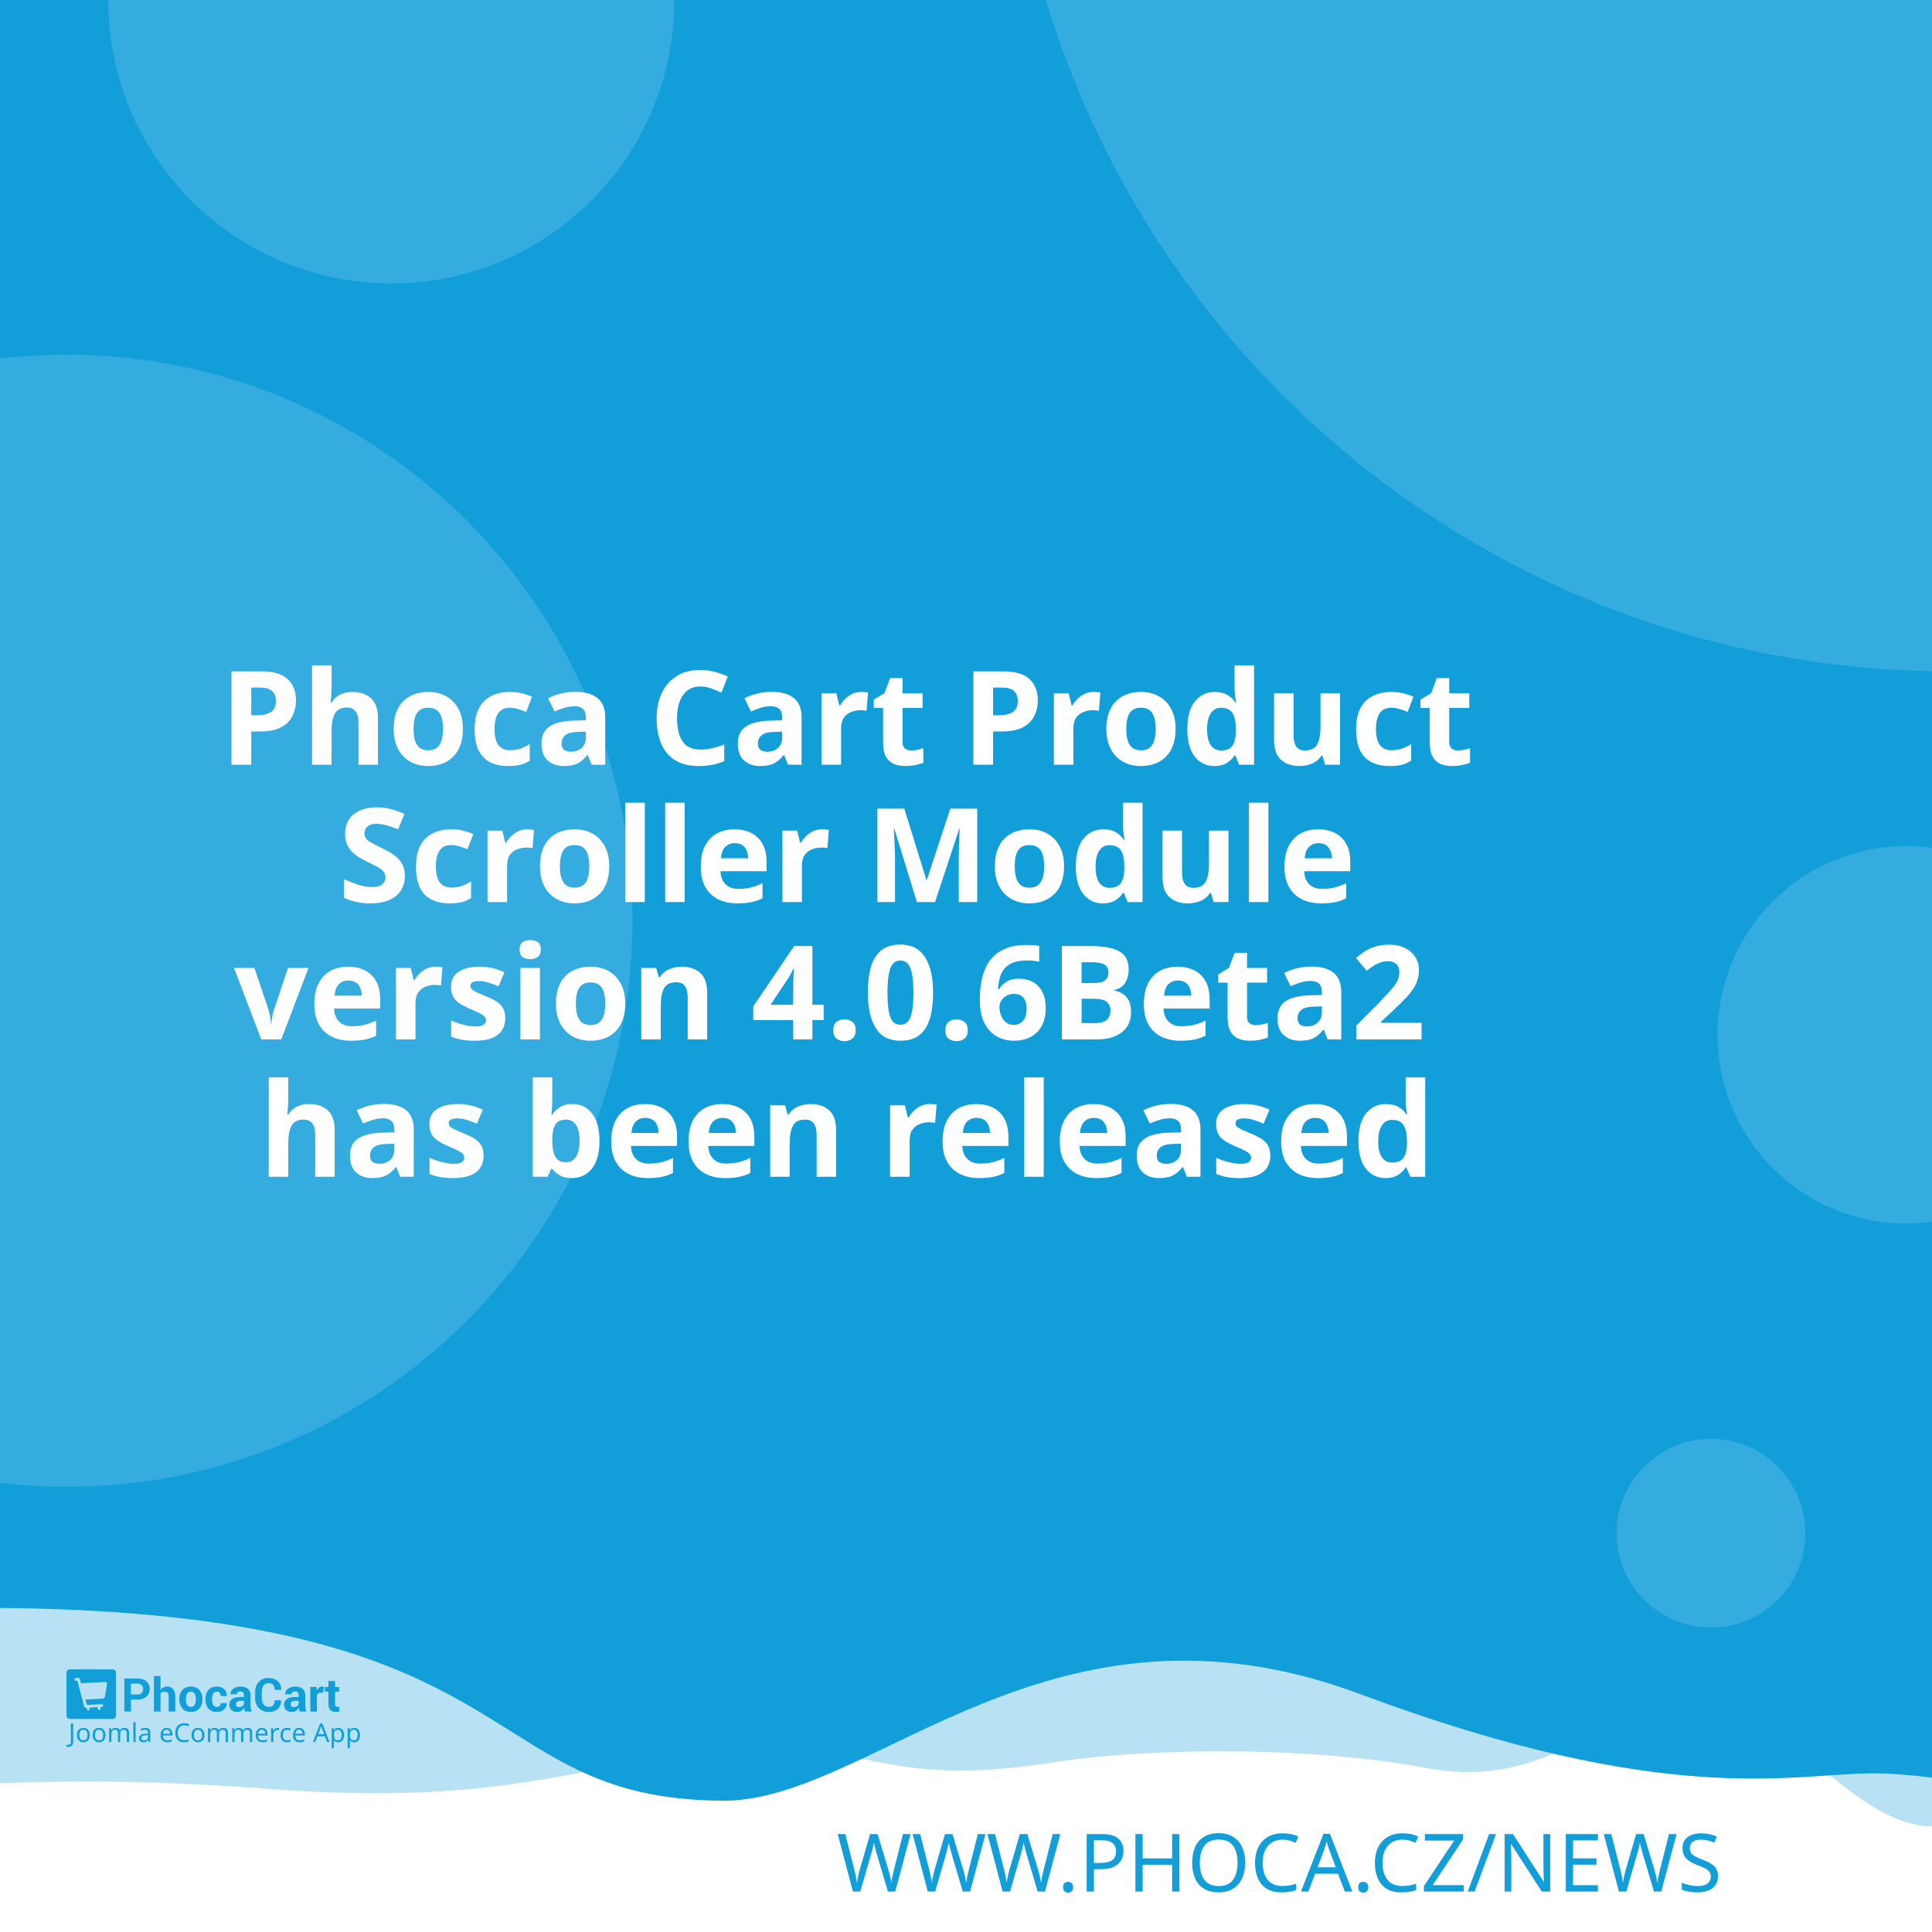
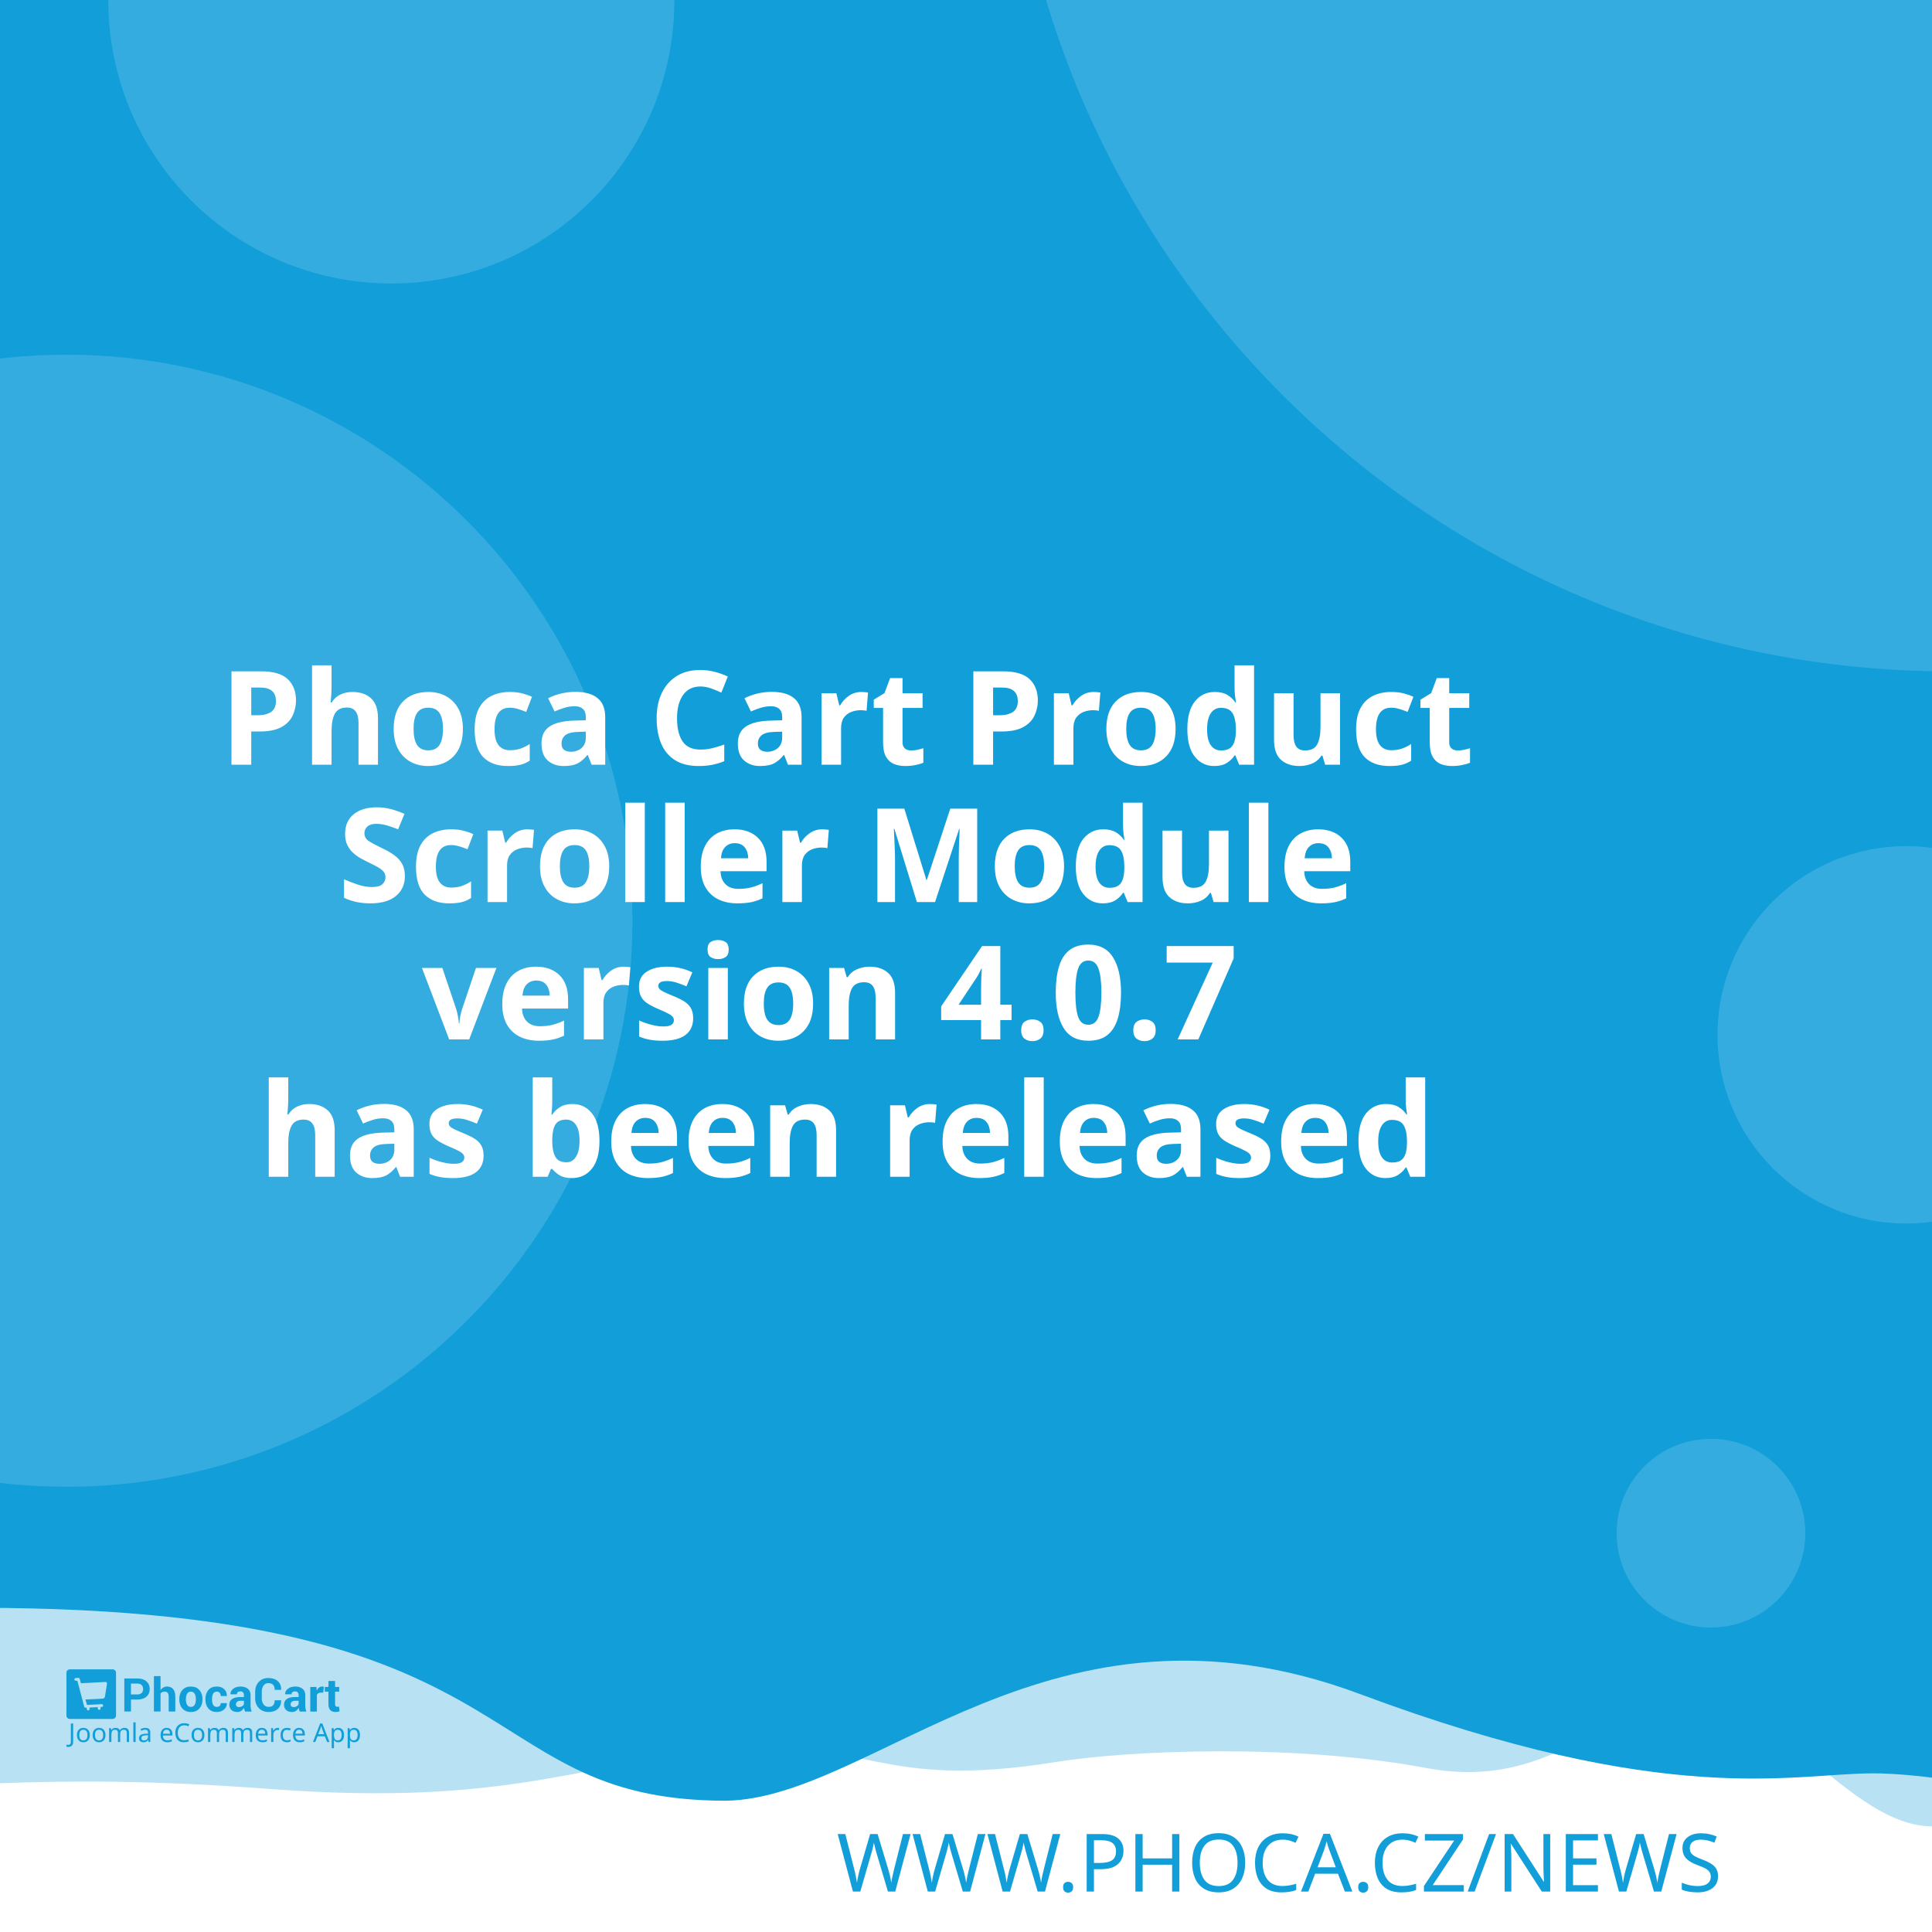
<svg xmlns="http://www.w3.org/2000/svg" width="512" height="512" viewBox="0 0 512 512" version="1.1" id="svg5">
  <defs id="defs2" />
  <g id="layer1">
    <path d="m -288.549,96.962 a 6.384,6.384 0 0 0 -6.384,6.384 v 81.087 a 6.384,6.384 0 0 0 6.384,6.384 h 81.083 a 6.384,6.384 0 0 0 6.384,-6.384 v -81.087 a 6.384,6.384 0 0 0 -6.384,-6.384 z m 16.084,16.188 c 0.591,-0.033 1.134,0.125 1.642,0.482 0.508,0.359 0.842,0.809 1.006,1.355 l 2.415,8.308 46.517,-2.44 c 0.829,-0.043 1.521,0.245 2.074,0.86 0.55,0.606 0.769,1.334 0.636,2.174 l -3.898,24.937 c -0.138,0.736 -0.57,1.497 -1.288,2.273 -0.719,0.787 -1.656,1.211 -2.797,1.272 l -32.861,1.721 3.038,10.253 27.775,-1.455 c 0.726,-0.04 1.351,0.178 1.887,0.648 0.523,0.483 0.803,1.086 0.844,1.812 0.038,0.726 -0.178,1.352 -0.648,1.887 -0.483,0.525 -1.086,0.806 -1.812,0.844 l -2.597,0.137 0.137,2.593 c 0.038,0.729 -0.178,1.356 -0.661,1.879 -0.472,0.535 -1.071,0.819 -1.8,0.856 -0.726,0.038 -1.353,-0.178 -1.879,-0.661 -0.535,-0.472 -0.814,-1.073 -0.852,-1.8 l -0.137,-2.593 -15.573,0.81 0.133,2.597 c 0.038,0.729 -0.176,1.356 -0.648,1.879 -0.483,0.535 -1.086,0.818 -1.812,0.856 -0.726,0.04 -1.352,-0.178 -1.887,-0.661 -0.525,-0.472 -0.806,-1.073 -0.844,-1.8 l -0.137,-2.597 -1.608,0.083 c -0.623,0.033 -1.193,-0.112 -1.721,-0.428 -0.515,-0.317 -0.883,-0.632 -1.11,-0.931 l -0.287,-0.507 -13.05,-49.343 -2.805,0.146 c -0.696,0.038 -1.312,-0.181 -1.858,-0.661 -0.545,-0.472 -0.835,-1.069 -0.873,-1.795 -0.038,-0.729 0.186,-1.353 0.682,-1.879 0.493,-0.535 1.083,-0.818 1.779,-0.856 z" style="fill:#ffffff;stroke-width:1;paint-order:stroke fill markers" id="path400" />
    <rect style="opacity:1;fill:#ffffff;stroke-width:5;stroke-linejoin:round;paint-order:stroke fill markers" id="rect723" width="512" height="512" x="0" y="0" />
    <path id="rect4460" style="opacity:0.3;fill:#129ed9;fill-opacity:1;stroke-width:5;stroke-linejoin:round;paint-order:stroke fill markers" d="M -256,4 H 768 v 480 c 0,0 -42.667,-10 -64,-10 -21.333,0 -42.408,10 -64,10 -21.592,0 -42.667,-10 -64,-10 -21.333,0 -42.408,10 -64,10 -21.592,0 -41.887,-34.701 -63.221,-34.701 -21.333,0 -35.645,25.795 -70.761,19.246 -35.116,-6.549 -78.862,-4.741 -98.515,-1.547 -47.289,7.533 -49.247,-6.724 -87.369,-3.311 -38.122,3.413 -56.921,15.193 -120.307,10.429 -63.387,-4.764 -84.091,0.698 -135.827,-0.116 -21.333,0 -42.408,10 -64,10 -21.592,0 -42.667,-10 -64,-10 -21.333,0 -64,10 -64,10 z" />
    <path id="rect4460-5" style="fill:#129ed9;fill-opacity:1;stroke-width:5;stroke-linejoin:round;paint-order:stroke fill markers" d="M -316,4.9999998e-7 H 708 V 480 c 0,0 -42.667,-10 -64,-10 -21.333,0 -42.408,10 -64,10 -21.592,0 -62.256,-10.048 -83.59,-10.048 -21.333,0 -54.449,9.448 -136.059,-21.03 -81.61,-30.478 -128.583,27.669 -167.971,28.291 -70.795,-0.042 -47.303,-54.288 -212.561,-50.983 C -185.439,429.534 -38.408,480 -60,480 c -21.592,0 -42.667,-10 -64,-10 -21.333,0 -42.408,10 -64,10 -21.592,0 -42.667,-10 -64,-10 -21.333,0 -64,10 -64,10 z" />
    <text xml:space="preserve" style="font-style:normal;font-weight:normal;font-size:21.333px;line-height:1.25;font-family:sans-serif;fill:#129ed9;fill-opacity:1;stroke:none" x="484.042" y="501.277" id="text2910-3-7">
      <tspan id="tspan2908-6-5" x="484.042" y="501.277" style="font-style:normal;font-variant:normal;font-weight:300;font-stretch:normal;font-size:21.333px;font-family:Montserrat;-inkscape-font-specification:'Montserrat Light';text-align:end;text-anchor:end;fill:#129ed9;fill-opacity:1">WWW.PHOCA.CZ/NEWS</tspan>
    </text>
    <text xml:space="preserve" style="font-style:normal;font-variant:normal;font-weight:600;font-stretch:normal;font-size:34.667px;line-height:1.05;font-family:Rubik;-inkscape-font-specification:'Rubik Semi-Bold';fill:#ffffff;fill-opacity:1;stroke:none" x="256" y="165" id="text11252">
      <tspan x="256" y="165" id="tspan403" style="text-align:center;text-anchor:middle" />
      <tspan x="256" y="202.659" style="font-size:34.667px;text-align:center;text-anchor:middle" id="tspan442">Phoca Cart Product</tspan>
      <tspan x="256" y="239.059" style="font-size:34.667px;text-align:center;text-anchor:middle" id="tspan444">Scroller Module</tspan>
-       <tspan x="256" y="275.459" id="tspan1992" style="font-size:34.667px;text-align:center;text-anchor:middle">version 4.0.6Beta2
+       <tspan x="256" y="275.459" id="tspan1992" style="font-size:34.667px;text-align:center;text-anchor:middle">version 4.0.7
</tspan>
      <tspan x="256" y="311.859" id="tspan2906" style="font-size:34.667px;text-align:center;text-anchor:middle">has been released</tspan>
      <tspan x="256" y="348.259" id="tspan1994" style="font-size:34.667px" />
    </text>
    <circle style="opacity:0.15;fill:#ffffff;fill-opacity:1;stroke-width:5;stroke-linejoin:round;paint-order:stroke fill markers" id="path8376" cx="516.67" cy="-72.081" r="250" />
    <circle style="opacity:0.15;fill:#ffffff;fill-opacity:1;stroke-width:5;stroke-linejoin:round;paint-order:stroke fill markers" id="path8376-9" cx="17.604" cy="244" r="150" />
    <circle style="opacity:0.15;fill:#ffffff;fill-opacity:1;stroke-width:5;stroke-linejoin:round;paint-order:stroke fill markers" id="path8376-6" cx="103.704" cy="0.117" r="75" />
    <circle style="opacity:0.15;fill:#ffffff;fill-opacity:1;stroke-width:5;stroke-linejoin:round;paint-order:stroke fill markers" id="path8376-6-2" cx="505.168" cy="274.238" r="50" />
    <g id="g8950" transform="matrix(0.298069,0,0,0.298069,107.3348,335.2596)" style="fill:#129ed9;fill-opacity:1;stroke-width:3.355">
      <g id="g895" transform="translate(-301.0409,359.4151)" style="fill:#129ed9;fill-opacity:1;stroke-width:3.355">
        <g transform="matrix(1.3333,0,0,-1.3333,-75.59,850.15)" fill="#ffffff" image-rendering="optimizeQuality" id="g280" style="clip-rule:evenodd;fill:#129ed9;fill-opacity:1;stroke-width:8.934;shape-rendering:geometricPrecision">
          <path d="m 99.728,617.49 v -7.994 h -4.423 v 22.031 h 8.784 c 2.532,0 4.527,-0.646 5.979,-1.937 1.452,-1.291 2.181,-2.99 2.181,-5.097 0,-2.107 -0.729,-3.801 -2.181,-5.082 -1.452,-1.281 -3.446,-1.921 -5.979,-1.921 z m 0,3.408 h 4.361 c 1.23,0 2.165,0.336 2.801,1.002 0.635,0.671 0.951,1.523 0.951,2.561 0,1.059 -0.315,1.932 -0.946,2.623 -0.63,0.687 -1.566,1.033 -2.806,1.033 H 99.728 Z" id="path262" style="fill:#129ed9;fill-opacity:1;stroke-width:3.355" />
          <path d="m 119.45,623.79 c 0.517,0.749 1.147,1.327 1.891,1.746 0.749,0.418 1.576,0.63 2.485,0.63 1.705,0 3.043,-0.568 4.02,-1.704 0.971,-1.131 1.457,-2.887 1.457,-5.252 v -9.714 h -4.418 v 9.76 c 0,1.276 -0.227,2.174 -0.677,2.706 -0.445,0.532 -1.116,0.795 -2.005,0.795 -0.605,0 -1.137,-0.108 -1.602,-0.325 -0.465,-0.217 -0.847,-0.522 -1.152,-0.919 v -12.017 h -4.418 v 23.611 h 4.418 z" id="path264" style="fill:#129ed9;fill-opacity:1;stroke-width:3.355" />
          <path d="m 131.96,617.83 c 0,2.438 0.682,4.436 2.046,5.996 1.359,1.554 3.25,2.334 5.663,2.334 2.418,0 4.315,-0.774 5.689,-2.329 1.375,-1.549 2.062,-3.553 2.062,-6.001 v -0.32 c 0,-2.458 -0.687,-4.462 -2.051,-6.011 -1.369,-1.544 -3.261,-2.319 -5.674,-2.319 -2.418,0 -4.315,0.775 -5.684,2.319 -1.364,1.549 -2.051,3.553 -2.051,6.011 z m 4.408,-0.31 c 0,-1.487 0.264,-2.68 0.785,-3.584 0.527,-0.899 1.375,-1.348 2.542,-1.348 1.142,0 1.979,0.454 2.506,1.358 0.532,0.904 0.796,2.097 0.796,3.574 v 0.315 c 0,1.446 -0.269,2.629 -0.801,3.542 -0.537,0.914 -1.38,1.374 -2.527,1.374 -1.142,0 -1.979,-0.46 -2.506,-1.379 -0.532,-0.919 -0.796,-2.102 -0.796,-3.537 z" id="path266" style="fill:#129ed9;fill-opacity:1;stroke-width:3.355" />
          <path d="m 157.01,612.59 c 0.79,0 1.421,0.227 1.891,0.682 0.475,0.454 0.713,1.064 0.713,1.828 h 4.015 l 0.041,-0.093 c 0.041,-1.653 -0.579,-3.037 -1.871,-4.152 -1.287,-1.116 -2.883,-1.673 -4.79,-1.673 -2.439,0 -4.325,0.769 -5.648,2.314 -1.318,1.544 -1.979,3.522 -1.979,5.944 v 0.449 c 0,2.412 0.656,4.395 1.974,5.944 1.317,1.554 3.198,2.329 5.638,2.329 2.02,0 3.648,-0.573 4.883,-1.725 1.235,-1.151 1.835,-2.664 1.793,-4.539 l -0.031,-0.088 h -4.026 c 0,0.842 -0.233,1.544 -0.698,2.107 -0.46,0.558 -1.101,0.837 -1.922,0.837 -1.168,0 -1.995,-0.454 -2.475,-1.358 -0.476,-0.904 -0.718,-2.071 -0.718,-3.496 v -0.454 c 0,-1.456 0.243,-2.628 0.718,-3.522 0.48,-0.888 1.312,-1.332 2.491,-1.332" id="path268" style="fill:#129ed9;fill-opacity:1;stroke-width:3.355" />
          <path d="m 175.8,609.49 c -0.165,0.372 -0.305,0.764 -0.419,1.183 -0.119,0.413 -0.202,0.837 -0.248,1.27 -0.455,-0.8 -1.054,-1.456 -1.798,-1.978 -0.739,-0.521 -1.628,-0.785 -2.656,-0.785 -1.715,0 -3.038,0.439 -3.963,1.322 -0.93,0.883 -1.395,2.086 -1.395,3.604 0,1.606 0.62,2.845 1.855,3.729 1.235,0.883 3.038,1.322 5.41,1.322 h 2.47 v 1.301 c 0,0.785 -0.207,1.394 -0.62,1.828 -0.413,0.434 -1.023,0.651 -1.834,0.651 -0.713,0 -1.266,-0.175 -1.653,-0.522 -0.393,-0.346 -0.584,-0.826 -0.584,-1.446 l -4.268,0.016 -0.016,0.093 c -0.072,1.379 0.527,2.572 1.798,3.579 1.271,1.002 2.946,1.503 5.013,1.503 1.958,0 3.545,-0.496 4.769,-1.492 1.22,-0.992 1.829,-2.406 1.829,-4.24 v -6.76 c 0,-0.769 0.062,-1.492 0.176,-2.164 0.119,-0.676 0.299,-1.348 0.553,-2.014 z m -4.046,2.943 c 0.78,0 1.468,0.191 2.077,0.574 0.605,0.382 1.013,0.826 1.225,1.332 v 2.308 h -2.47 c -0.935,0 -1.648,-0.232 -2.134,-0.702 -0.481,-0.47 -0.724,-1.033 -0.724,-1.699 0,-0.542 0.181,-0.981 0.542,-1.312 0.367,-0.336 0.858,-0.501 1.483,-0.501" id="path270" style="fill:#129ed9;fill-opacity:1;stroke-width:3.355" />
          <path d="m 199.84,617.01 0.031,-0.088 c 0.041,-2.37 -0.682,-4.25 -2.17,-5.645 -1.488,-1.394 -3.555,-2.091 -6.201,-2.091 -2.656,0 -4.811,0.852 -6.464,2.556 -1.653,1.704 -2.486,3.894 -2.486,6.579 v 4.369 c 0,2.67 0.812,4.86 2.424,6.574 1.617,1.715 3.715,2.572 6.299,2.572 2.723,0 4.852,-0.697 6.386,-2.097 1.535,-1.399 2.284,-3.305 2.243,-5.717 l -0.031,-0.088 h -4.299 c 0,1.451 -0.346,2.561 -1.044,3.336 -0.698,0.769 -1.783,1.157 -3.255,1.157 -1.323,0 -2.372,-0.537 -3.147,-1.606 -0.78,-1.074 -1.168,-2.438 -1.168,-4.1 v -4.39 c 0,-1.683 0.408,-3.057 1.225,-4.131 0.822,-1.069 1.922,-1.606 3.317,-1.606 1.38,0 2.403,0.372 3.064,1.11 0.661,0.744 0.992,1.844 0.992,3.305 z" id="path272" style="fill:#129ed9;fill-opacity:1;stroke-width:3.355" />
          <path d="m 212.27,609.49 c -0.165,0.372 -0.305,0.764 -0.419,1.183 -0.119,0.413 -0.202,0.837 -0.248,1.27 -0.455,-0.8 -1.054,-1.456 -1.798,-1.978 -0.739,-0.521 -1.628,-0.785 -2.656,-0.785 -1.716,0 -3.038,0.439 -3.963,1.322 -0.93,0.883 -1.395,2.086 -1.395,3.604 0,1.606 0.62,2.845 1.855,3.729 1.235,0.883 3.039,1.322 5.41,1.322 h 2.47 v 1.301 c 0,0.785 -0.207,1.394 -0.62,1.828 -0.413,0.434 -1.023,0.651 -1.834,0.651 -0.713,0 -1.266,-0.175 -1.654,-0.522 -0.393,-0.346 -0.584,-0.826 -0.584,-1.446 l -4.268,0.016 -0.016,0.093 c -0.072,1.379 0.527,2.572 1.798,3.579 1.271,1.002 2.945,1.503 5.013,1.503 1.958,0 3.545,-0.496 4.769,-1.492 1.22,-0.992 1.829,-2.406 1.829,-4.24 v -6.76 c 0,-0.769 0.062,-1.492 0.176,-2.164 0.119,-0.676 0.3,-1.348 0.553,-2.014 z m -4.046,2.943 c 0.78,0 1.468,0.191 2.077,0.574 0.605,0.382 1.013,0.826 1.224,1.332 v 2.308 h -2.47 c -0.935,0 -1.649,-0.232 -2.134,-0.702 -0.481,-0.47 -0.723,-1.033 -0.723,-1.699 0,-0.542 0.181,-0.981 0.542,-1.312 0.367,-0.336 0.858,-0.501 1.483,-0.501" id="path274" style="fill:#129ed9;fill-opacity:1;stroke-width:3.355" />
          <path d="m 227.92,622.06 -1.617,0.046 c -0.656,0 -1.199,-0.134 -1.623,-0.408 -0.423,-0.274 -0.744,-0.656 -0.966,-1.152 v -11.052 h -4.408 v 16.36 h 4.103 l 0.196,-2.422 c 0.382,0.857 0.883,1.528 1.494,2.009 0.61,0.48 1.312,0.723 2.108,0.723 0.223,0 0.429,-0.015 0.615,-0.052 0.186,-0.036 0.377,-0.077 0.568,-0.129 z" id="path276" style="fill:#129ed9;fill-opacity:1;stroke-width:3.355" />
          <path d="m 235.83,629.86 v -4.007 h 2.754 v -3.099 H 235.83 v -8.33 c 0,-0.635 0.129,-1.09 0.393,-1.363 0.263,-0.274 0.615,-0.408 1.059,-0.408 0.232,0 0.434,0.01 0.599,0.036 0.166,0.026 0.362,0.072 0.579,0.129 l 0.383,-3.181 c -0.445,-0.155 -0.878,-0.268 -1.302,-0.341 -0.424,-0.078 -0.884,-0.114 -1.38,-0.114 -1.524,0 -2.697,0.418 -3.519,1.255 -0.822,0.837 -1.235,2.159 -1.235,3.977 v 8.34 h -2.392 v 3.099 h 2.392 v 4.007 z" id="path278" style="fill:#129ed9;fill-opacity:1;stroke-width:3.355" />
        </g>
        <g fill="#ffffff" fill-rule="evenodd" image-rendering="optimizeQuality" stroke-width="1.934" aria-label="Joomla eCommerce App" id="g318" style="clip-rule:evenodd;fill:#129ed9;fill-opacity:1;shape-rendering:geometricPrecision">
          <path d="M 1.704,69 Q 1.151,69 0.736,68.908 0.321,68.839 -0.002,68.7 v -1.752 q 0.369,0.092 0.784,0.161 0.415,0.069 0.876,0.069 0.576,0 1.083,-0.231 0.53,-0.231 0.853,-0.807 0.323,-0.576 0.323,-1.614 v -16.368 h 2.075 v 16.206 q 0,2.374 -1.176,3.504 -1.176,1.13 -3.112,1.13 z" id="path282" style="fill:#129ed9;fill-opacity:1;stroke-width:1.934" />
          <path d="m 20.792,58.419 q 0,3.066 -1.568,4.749 -1.545,1.683 -4.196,1.683 -1.637,0 -2.928,-0.738 -1.268,-0.761 -2.006,-2.19 -0.738,-1.452 -0.738,-3.504 0,-3.066 1.545,-4.726 1.545,-1.66 4.196,-1.66 1.683,0 2.951,0.761 1.291,0.738 2.006,2.167 0.738,1.406 0.738,3.458 z m -9.336,0 q 0,2.19 0.853,3.481 0.876,1.268 2.766,1.268 1.867,0 2.743,-1.268 0.876,-1.291 0.876,-3.481 0,-2.19 -0.876,-3.435 -0.876,-1.245 -2.766,-1.245 -1.89,0 -2.743,1.245 -0.853,1.245 -0.853,3.435 z" id="path284" style="fill:#129ed9;fill-opacity:1;stroke-width:1.934" />
          <path d="m 34.739,58.419 q 0,3.066 -1.568,4.749 -1.545,1.683 -4.196,1.683 -1.637,0 -2.928,-0.738 -1.268,-0.761 -2.006,-2.19 -0.738,-1.452 -0.738,-3.504 0,-3.066 1.545,-4.726 1.545,-1.66 4.196,-1.66 1.683,0 2.951,0.761 1.291,0.738 2.006,2.167 0.738,1.406 0.738,3.458 z m -9.336,0 q 0,2.19 0.853,3.481 0.876,1.268 2.766,1.268 1.867,0 2.743,-1.268 0.876,-1.291 0.876,-3.481 0,-2.19 -0.876,-3.435 -0.876,-1.245 -2.766,-1.245 -1.89,0 -2.743,1.245 -0.853,1.245 -0.853,3.435 z" id="path286" style="fill:#129ed9;fill-opacity:1;stroke-width:1.934" />
          <path d="m 51.499,52.033 q 2.098,0 3.135,1.083 1.037,1.06 1.037,3.458 V 64.62 H 53.666 v -7.953 q 0,-2.928 -2.513,-2.928 -1.798,0 -2.582,1.037 -0.761,1.037 -0.761,3.02 V 64.62 h -2.006 v -7.953 q 0,-2.928 -2.536,-2.928 -1.867,0 -2.582,1.153 -0.715,1.153 -0.715,3.32 v 6.409 h -2.029 v -12.356 h 1.637 l 0.3,1.683 h 0.115 q 0.576,-0.968 1.545,-1.429 0.991,-0.484 2.098,-0.484 2.905,0 3.781,2.075 h 0.115 q 0.622,-1.06 1.683,-1.568 1.083,-0.507 2.282,-0.507 z" id="path288" style="fill:#129ed9;fill-opacity:1;stroke-width:1.934" />
          <path d="M 61.527,64.62 H 59.498 V 47.1 h 2.029 z" id="path290" style="fill:#129ed9;fill-opacity:1;stroke-width:1.934" />
          <path d="m 70.126,52.056 q 2.259,0 3.343,0.991 1.083,0.991 1.083,3.158 v 8.414 h -1.475 l -0.392,-1.752 h -0.092 q -0.807,1.014 -1.706,1.498 -0.876,0.484 -2.444,0.484 -1.683,0 -2.789,-0.876 -1.107,-0.899 -1.107,-2.789 0,-1.844 1.452,-2.836 1.452,-1.014 4.472,-1.107 l 2.098,-0.069 v -0.738 q 0,-1.545 -0.669,-2.144 -0.669,-0.599 -1.89,-0.599 -0.968,0 -1.844,0.3 -0.876,0.277 -1.637,0.645 l -0.622,-1.522 q 0.807,-0.438 1.913,-0.738 1.107,-0.323 2.305,-0.323 z m 0.599,6.593 q -2.305,0.092 -3.204,0.738 -0.876,0.645 -0.876,1.821 0,1.037 0.622,1.522 0.645,0.484 1.637,0.484 1.568,0 2.605,-0.853 1.037,-0.876 1.037,-2.674 v -1.107 z" id="path292" style="fill:#129ed9;fill-opacity:1;stroke-width:1.934" />
          <path d="m 89.144,52.033 q 1.591,0 2.72,0.692 1.153,0.692 1.752,1.96 0.622,1.245 0.622,2.928 v 1.222 h -8.46 q 0.046,2.098 1.06,3.204 1.037,1.083 2.882,1.083 1.176,0 2.075,-0.207 0.922,-0.231 1.89,-0.645 v 1.775 q -0.945,0.415 -1.867,0.599 -0.922,0.207 -2.19,0.207 -1.752,0 -3.112,-0.715 -1.337,-0.715 -2.098,-2.121 -0.738,-1.429 -0.738,-3.481 0,-2.029 0.669,-3.481 0.692,-1.452 1.913,-2.236 1.245,-0.784 2.882,-0.784 z m -0.023,1.66 q -1.452,0 -2.305,0.945 -0.83,0.922 -0.991,2.582 h 6.293 q -0.023,-1.568 -0.738,-2.536 -0.715,-0.991 -2.259,-0.991 z" id="path294" style="fill:#129ed9;fill-opacity:1;stroke-width:1.934" />
          <path d="m 104.71,49.751 q -2.651,0 -4.173,1.775 -1.522,1.775 -1.522,4.864 0,3.066 1.406,4.864 1.429,1.775 4.265,1.775 1.083,0 2.052,-0.184 0.968,-0.184 1.89,-0.461 v 1.798 q -0.922,0.346 -1.913,0.507 -0.968,0.161 -2.328,0.161 -2.513,0 -4.196,-1.037 -1.683,-1.037 -2.536,-2.951 -0.83,-1.913 -0.83,-4.495 0,-2.49 0.899,-4.38 0.922,-1.913 2.697,-2.974 1.775,-1.083 4.311,-1.083 2.605,0 4.541,0.968 l -0.83,1.752 q -0.761,-0.346 -1.706,-0.622 -0.922,-0.277 -2.029,-0.277 z" id="path296" style="fill:#129ed9;fill-opacity:1;stroke-width:1.934" />
          <path d="m 122.69,58.419 q 0,3.066 -1.568,4.749 -1.545,1.683 -4.196,1.683 -1.637,0 -2.928,-0.738 -1.268,-0.761 -2.006,-2.19 -0.738,-1.452 -0.738,-3.504 0,-3.066 1.545,-4.726 1.545,-1.66 4.196,-1.66 1.683,0 2.951,0.761 1.291,0.738 2.006,2.167 0.738,1.406 0.738,3.458 z m -9.336,0 q 0,2.19 0.853,3.481 0.876,1.268 2.766,1.268 1.867,0 2.743,-1.268 0.876,-1.291 0.876,-3.481 0,-2.19 -0.876,-3.435 -0.876,-1.245 -2.766,-1.245 -1.89,0 -2.743,1.245 -0.853,1.245 -0.853,3.435 z" id="path298" style="fill:#129ed9;fill-opacity:1;stroke-width:1.934" />
          <path d="m 139.45,52.033 q 2.098,0 3.135,1.083 1.037,1.06 1.037,3.458 V 64.62 h -2.006 v -7.953 q 0,-2.928 -2.513,-2.928 -1.798,0 -2.582,1.037 -0.761,1.037 -0.761,3.02 V 64.62 h -2.006 v -7.953 q 0,-2.928 -2.536,-2.928 -1.867,0 -2.582,1.153 -0.715,1.153 -0.715,3.32 v 6.409 h -2.029 v -12.356 h 1.637 l 0.3,1.683 h 0.115 q 0.576,-0.968 1.545,-1.429 0.991,-0.484 2.098,-0.484 2.905,0 3.781,2.075 h 0.115 q 0.622,-1.06 1.683,-1.568 1.083,-0.507 2.282,-0.507 z" id="path300" style="fill:#129ed9;fill-opacity:1;stroke-width:1.934" />
          <path d="m 161,52.033 q 2.098,0 3.135,1.083 1.037,1.06 1.037,3.458 V 64.62 h -2.006 v -7.953 q 0,-2.928 -2.513,-2.928 -1.798,0 -2.582,1.037 -0.761,1.037 -0.761,3.02 V 64.62 h -2.006 v -7.953 q 0,-2.928 -2.536,-2.928 -1.867,0 -2.582,1.153 -0.715,1.153 -0.715,3.32 v 6.409 h -2.029 v -12.356 h 1.637 l 0.3,1.683 h 0.115 q 0.576,-0.968 1.545,-1.429 0.991,-0.484 2.098,-0.484 2.905,0 3.781,2.075 h 0.115 q 0.622,-1.06 1.683,-1.568 1.083,-0.507 2.282,-0.507 z" id="path302" style="fill:#129ed9;fill-opacity:1;stroke-width:1.934" />
          <path d="m 173.77,52.033 q 1.591,0 2.72,0.692 1.153,0.692 1.752,1.96 0.622,1.245 0.622,2.928 v 1.222 h -8.46 q 0.046,2.098 1.06,3.204 1.037,1.083 2.882,1.083 1.176,0 2.075,-0.207 0.922,-0.231 1.89,-0.645 v 1.775 q -0.945,0.415 -1.867,0.599 -0.922,0.207 -2.19,0.207 -1.752,0 -3.112,-0.715 -1.337,-0.715 -2.098,-2.121 -0.738,-1.429 -0.738,-3.481 0,-2.029 0.669,-3.481 0.692,-1.452 1.913,-2.236 1.245,-0.784 2.882,-0.784 z m -0.023,1.66 q -1.452,0 -2.305,0.945 -0.83,0.922 -0.991,2.582 h 6.293 q -0.023,-1.568 -0.738,-2.536 -0.715,-0.991 -2.259,-0.991 z" id="path304" style="fill:#129ed9;fill-opacity:1;stroke-width:1.934" />
          <path d="m 187.76,52.033 q 0.346,0 0.738,0.046 0.415,0.023 0.715,0.092 l -0.254,1.867 q -0.3,-0.069 -0.669,-0.115 -0.346,-0.046 -0.669,-0.046 -0.945,0 -1.775,0.53 -0.83,0.507 -1.337,1.452 -0.484,0.922 -0.484,2.167 v 6.593 h -2.029 v -12.356 h 1.66 l 0.231,2.259 h 0.092 q 0.599,-1.014 1.545,-1.752 0.945,-0.738 2.236,-0.738 z" id="path306" style="fill:#129ed9;fill-opacity:1;stroke-width:1.934" />
          <path d="m 196.02,64.851 q -1.637,0 -2.928,-0.669 -1.268,-0.669 -2.006,-2.075 -0.715,-1.406 -0.715,-3.596 0,-2.282 0.761,-3.712 0.761,-1.429 2.052,-2.098 1.314,-0.669 2.974,-0.669 0.945,0 1.821,0.207 0.876,0.184 1.429,0.461 l -0.622,1.683 q -0.553,-0.207 -1.291,-0.392 -0.738,-0.184 -1.383,-0.184 -3.642,0 -3.642,4.68 0,2.236 0.876,3.435 0.899,1.176 2.651,1.176 1.014,0 1.775,-0.207 0.784,-0.207 1.429,-0.507 v 1.798 q -0.622,0.323 -1.383,0.484 -0.738,0.184 -1.798,0.184 z" id="path308" style="fill:#129ed9;fill-opacity:1;stroke-width:1.934" />
          <path d="m 206.9,52.033 q 1.591,0 2.72,0.692 1.153,0.692 1.752,1.96 0.622,1.245 0.622,2.928 v 1.222 h -8.46 q 0.046,2.098 1.06,3.204 1.037,1.083 2.882,1.083 1.176,0 2.075,-0.207 0.922,-0.231 1.89,-0.645 v 1.775 q -0.945,0.415 -1.867,0.599 -0.922,0.207 -2.19,0.207 -1.752,0 -3.112,-0.715 -1.337,-0.715 -2.098,-2.121 -0.738,-1.429 -0.738,-3.481 0,-2.029 0.669,-3.481 0.692,-1.452 1.913,-2.236 1.245,-0.784 2.882,-0.784 z m -0.023,1.66 q -1.452,0 -2.305,0.945 -0.83,0.922 -0.991,2.582 h 6.293 q -0.023,-1.568 -0.738,-2.536 -0.715,-0.991 -2.259,-0.991 z" id="path310" style="fill:#129ed9;fill-opacity:1;stroke-width:1.934" />
          <path d="m 231.73,64.62 -1.983,-5.095 h -6.524 l -1.96,5.095 h -2.098 l 6.432,-16.529 h 1.867 l 6.409,16.529 z m -4.449,-11.918 q -0.069,-0.184 -0.231,-0.669 -0.161,-0.484 -0.323,-0.991 -0.138,-0.53 -0.231,-0.807 -0.161,0.715 -0.369,1.406 -0.207,0.669 -0.346,1.06 l -1.867,4.979 h 5.21 z" id="path312" style="fill:#129ed9;fill-opacity:1;stroke-width:1.934" />
          <path d="m 241.73,52.033 q 2.282,0 3.665,1.591 1.406,1.591 1.406,4.795 0,3.158 -1.406,4.795 -1.383,1.637 -3.688,1.637 -1.429,0 -2.374,-0.53 -0.922,-0.553 -1.452,-1.268 h -0.138 q 0.046,0.392 0.092,0.991 0.046,0.599 0.046,1.037 v 5.072 h -2.029 v -17.889 h 1.66 l 0.277,1.683 h 0.092 q 0.553,-0.807 1.452,-1.36 0.899,-0.553 2.397,-0.553 z m -0.369,1.706 q -1.89,0 -2.674,1.06 -0.761,1.06 -0.807,3.227 v 0.392 q 0,2.282 0.738,3.527 0.761,1.222 2.789,1.222 1.13,0 1.844,-0.622 0.738,-0.622 1.083,-1.683 0.369,-1.083 0.369,-2.467 0,-2.121 -0.83,-3.389 -0.807,-1.268 -2.513,-1.268 z" id="path314" style="fill:#129ed9;fill-opacity:1;stroke-width:1.934" />
          <path d="m 255.91,52.033 q 2.282,0 3.665,1.591 1.406,1.591 1.406,4.795 0,3.158 -1.406,4.795 -1.383,1.637 -3.688,1.637 -1.429,0 -2.374,-0.53 -0.922,-0.553 -1.452,-1.268 h -0.138 q 0.046,0.392 0.092,0.991 0.046,0.599 0.046,1.037 v 5.072 h -2.029 v -17.889 h 1.66 l 0.277,1.683 h 0.092 q 0.553,-0.807 1.452,-1.36 0.899,-0.553 2.397,-0.553 z m -0.369,1.706 q -1.89,0 -2.674,1.06 -0.761,1.06 -0.807,3.227 v 0.392 q 0,2.282 0.738,3.527 0.761,1.222 2.789,1.222 1.13,0 1.844,-0.622 0.738,-0.622 1.083,-1.683 0.369,-1.083 0.369,-2.467 0,-2.121 -0.83,-3.389 -0.807,-1.268 -2.513,-1.268 z" id="path316" style="fill:#129ed9;fill-opacity:1;stroke-width:1.934" />
        </g>
        <path d="M 3,0 A 3,3 0 0 0 0,3 v 38.107 a 3,3 0 0 0 3,3 h 38.105 a 3,3 0 0 0 3,-3 V 3 a 3,3 0 0 0 -3,-3 z m 7.559,7.607 c 0.278,-0.015 0.533,0.059 0.771,0.227 0.239,0.169 0.396,0.38 0.473,0.637 l 1.135,3.904 21.861,-1.147 c 0.39,-0.02 0.715,0.115 0.975,0.404 0.259,0.285 0.361,0.627 0.299,1.022 l -1.832,11.719 c -0.065,0.346 -0.268,0.703 -0.605,1.068 -0.338,0.37 -0.778,0.569 -1.315,0.598 l -15.443,0.809 1.428,4.818 13.053,-0.684 c 0.341,-0.019 0.635,0.084 0.887,0.305 0.246,0.227 0.378,0.51 0.396,0.852 0.018,0.341 -0.084,0.635 -0.305,0.887 -0.227,0.247 -0.51,0.379 -0.852,0.396 l -1.221,0.064 0.064,1.219 c 0.018,0.343 -0.084,0.637 -0.311,0.883 -0.222,0.252 -0.503,0.385 -0.846,0.402 -0.341,0.018 -0.636,-0.084 -0.883,-0.311 -0.252,-0.222 -0.383,-0.504 -0.4,-0.846 l -0.064,-1.219 -7.318,0.381 0.062,1.221 c 0.018,0.343 -0.083,0.637 -0.305,0.883 -0.227,0.252 -0.51,0.384 -0.852,0.402 -0.341,0.019 -0.635,-0.084 -0.887,-0.311 -0.247,-0.222 -0.379,-0.504 -0.396,-0.846 l -0.064,-1.221 -0.756,0.039 c -0.293,0.015 -0.561,-0.052 -0.809,-0.201 -0.242,-0.149 -0.415,-0.297 -0.521,-0.438 l -0.135,-0.238 -6.133,-23.189 -1.318,0.068 C 8.066,10.184 7.776,10.082 7.52,9.856 7.263,9.634 7.127,9.354 7.11,9.012 7.092,8.67 7.197,8.377 7.43,8.13 7.661,7.878 7.939,7.745 8.266,7.727 Z" fill="#ffffff" style="fill:#129ed9;fill-opacity:1;stroke-width:8.934;paint-order:stroke fill markers" id="path334" />
      </g>
    </g>
    <circle style="opacity:0.15;fill:#ffffff;fill-opacity:1;stroke-width:5;stroke-linejoin:round;paint-order:stroke fill markers" id="path8376-6-2-1" cx="453.421" cy="406.309" r="25" />
  </g>
</svg>
